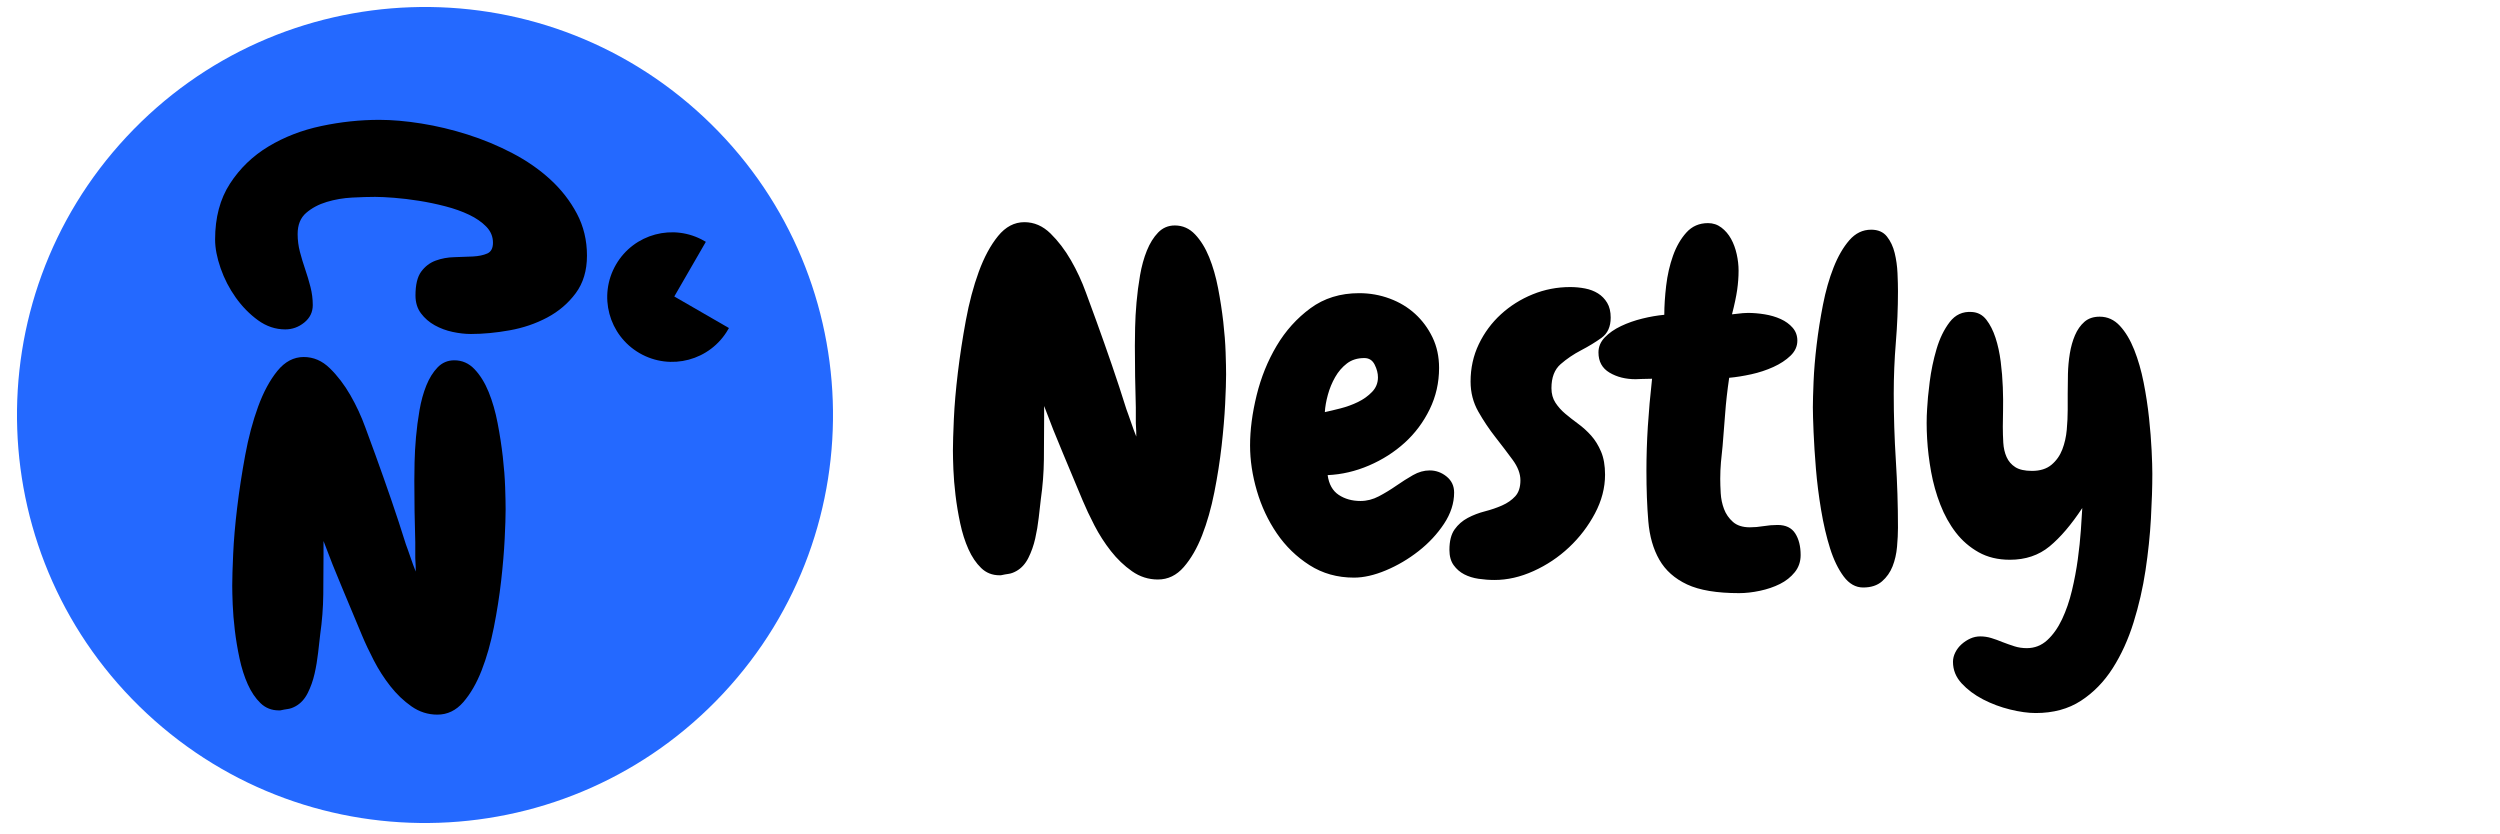
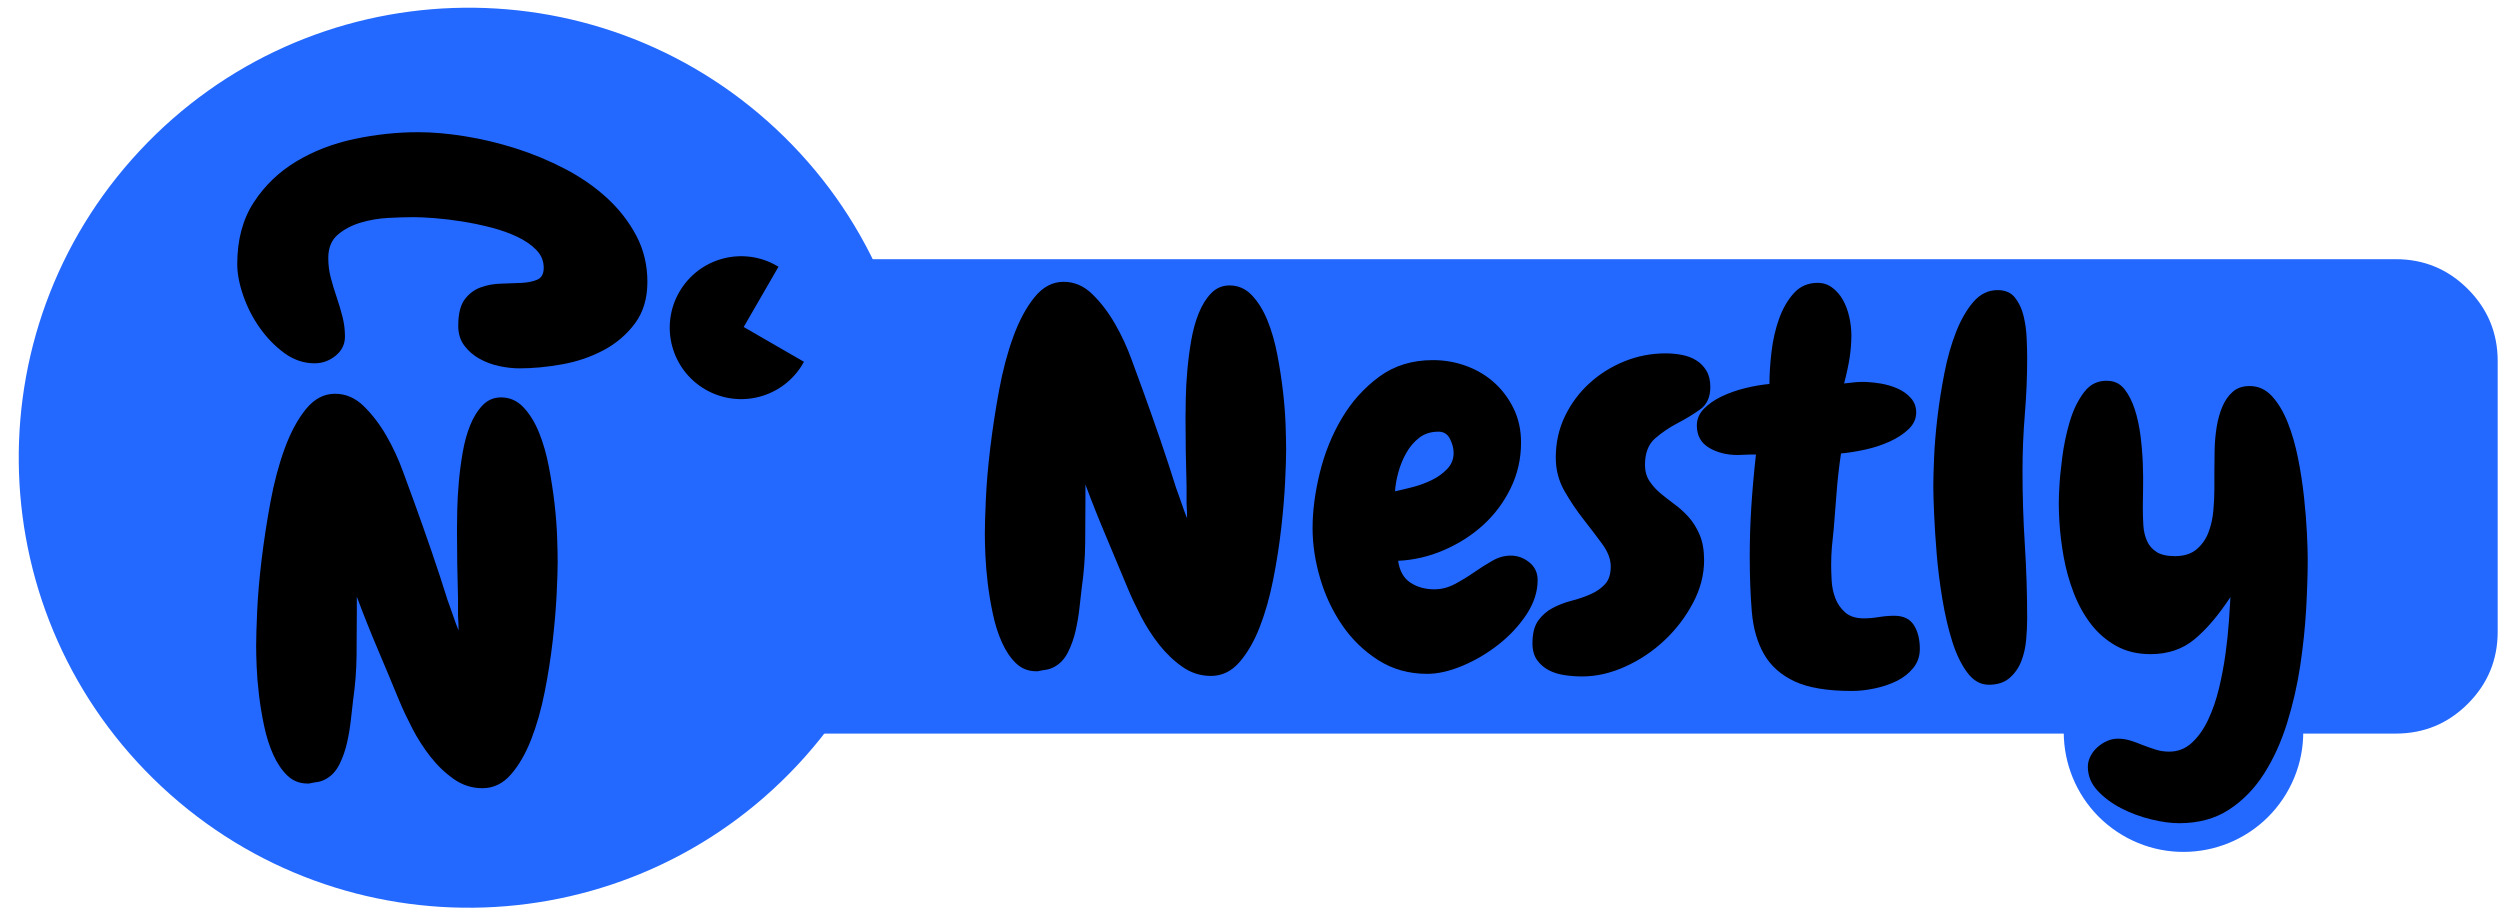
- <svg xmlns="http://www.w3.org/2000/svg" xmlns:ns1="https://sketch.io/dtd/" version="1.1" style="" ns1:metadata="eyJ0aXRsZSI6IjQ1MmIyOGFiLTZkZTQtNDk0Mi05MzIxLTUxOTRhYjcyMDBkOSIsImRlc2NyaXB0aW9uIjoiTWFkZSB3aXRoIFNrZXRjaHBhZCAtIGh0dHBzOi8vc2tldGNoLmlvL3NrZXRjaHBhZCIsIm1ldGFkYXRhIjp7fSwiY2xpcFBhdGgiOnsiZW5hYmxlZCI6dHJ1ZSwic3R5bGUiOnsic3Ryb2tlU3R5bGUiOiJibGFjayIsImxpbmVXaWR0aCI6MX19LCJleHBvcnREUEkiOjcyLCJleHBvcnRGb3JtYXQiOiJwbmciLCJleHBvcnRRdWFsaXR5IjowLjk1LCJ1bml0cyI6InB4Iiwid2lkdGgiOjE1MDAsImhlaWdodCI6NTAwLCJwYWdlcyI6eyJsZW5ndGgiOjEsImRhdGEiOlt7IndpZHRoIjoxNTAwLCJoZWlnaHQiOjUwMH1dfX0=" width="1500" height="500" viewBox="0 0 1500 500" ns1:version="5.1.316">
-   <path ns1:tool="rectangle" style="fill: transparent; mix-blend-mode: source-over; fill-opacity: 1; fill-rule: nonzero; vector-effect: non-scaling-stroke;" d="M0 0 L1500 0 1500 500 0 500 z" />
+ <svg xmlns="http://www.w3.org/2000/svg" xmlns:ns1="https://sketch.io/dtd/" version="1.1" style="" ns1:metadata="eyJ0aXRsZSI6IjQ1MmIyOGFiLTZkZTQtNDk0Mi05MzIxLTUxOTRhYjcyMDBkOSIsImRlc2NyaXB0aW9uIjoiTWFkZSB3aXRoIFNrZXRjaHBhZCAtIGh0dHBzOi8vc2tldGNoLmlvL3NrZXRjaHBhZCIsIm1ldGFkYXRhIjp7fSwiY2xpcFBhdGgiOnsiZW5hYmxlZCI6dHJ1ZSwic3R5bGUiOnsic3Ryb2tlU3R5bGUiOiJibGFjayIsImxpbmVXaWR0aCI6MX19LCJleHBvcnREUEkiOjcyLCJleHBvcnRGb3JtYXQiOiJwbmciLCJleHBvcnRRdWFsaXR5IjowLjk1LCJ1bml0cyI6InB4Iiwid2lkdGgiOjEzNjAsImhlaWdodCI6NTAwLCJwYWdlcyI6eyJsZW5ndGgiOjEsImRhdGEiOlt7IndpZHRoIjoxMzYwLCJoZWlnaHQiOjUwMH1dfX0=" width="1360" height="500" viewBox="0 0 1360 500" ns1:version="5.1.316">
+   <path ns1:tool="rectangle" style="fill: transparent; mix-blend-mode: source-over; fill-opacity: 1; fill-rule: nonzero; vector-effect: non-scaling-stroke;" d="M0 0 L1360 0 1360 500 0 500 z" />
+   <path ns1:tool="circle" style="fill: #2469ff; stroke: #4a87ff; mix-blend-mode: source-over; paint-order: stroke fill markers; fill-opacity: 1; fill-rule: nonzero; stroke-alignment: center; stroke-dasharray: none; stroke-dashoffset: 0; stroke-linecap: round; stroke-linejoin: miter; stroke-miterlimit: 4; stroke-opacity: 1; stroke-width: 0.01; vector-effect: non-scaling-stroke;" d="M63.61 0 C98.74 0 127.22 28.48 127.22 63.61 127.22 98.74 98.74 127.22 63.61 127.22 28.48 127.22 0 98.74 0 63.61 0 28.48 28.48 0 63.61 0 z" transform="matrix(-0.5268462,0.8780757,-0.8780757,-0.5268462,1277.19,375.9526)" />
+   <path ns1:tool="rectangle" style="fill: #2469ff; stroke: #4a87ff; mix-blend-mode: source-over; paint-order: stroke fill markers; fill-opacity: 1; fill-rule: nonzero; stroke-alignment: center; stroke-dasharray: none; stroke-dashoffset: 0; stroke-linecap: round; stroke-linejoin: miter; stroke-miterlimit: 4; stroke-opacity: 1; stroke-width: 0.01; vector-effect: non-scaling-stroke;" d="M52.05 0 L894.31 0 Q915.87 0 931.12 21.22 946.36 42.43 946.36 72.44 L946.36 264.84 Q946.36 294.84 931.12 316.06 915.87 337.27 894.31 337.27 L52.05 337.27 Q30.49 337.27 15.25 316.06 0 294.84 0 264.84 L0 72.44 Q0 42.43 15.25 21.22 30.49 0 52.05 0 z" transform="matrix(1.064861,0,0,0.7651715,351,141)" />
  <path ns1:tool="circle" style="fill: #2469ff; stroke: #4a87ff; mix-blend-mode: source-over; paint-order: stroke fill markers; fill-opacity: 1; fill-rule: nonzero; stroke-alignment: center; stroke-dasharray: none; stroke-dashoffset: 0; stroke-linecap: round; stroke-linejoin: miter; stroke-miterlimit: 4; stroke-opacity: 1; stroke-width: 0.01; vector-effect: non-scaling-stroke;" d="M244.81 0 C380.01 0 489.61 109.6 489.61 244.81 489.61 380.01 380.01 489.61 244.81 489.61 109.6 489.61 0 380.01 0 244.81 0 109.6 109.6 0 244.81 0 z" transform="matrix(0.6821727,-0.7311911,0.7311911,0.6821727,-91,261)" />
  <g ns1:tool="fancyText" style="mix-blend-mode: source-over;" transform="matrix(1.514629,2.690522264953926e-15,-2.690522264953926e-15,1.514629,55.06892,178.4015)">
    <g ns1:uid="1" style="">
      <g ns1:uid="2" style="">
        <path d="M 163.937 84.034L 163.937 84.034L 163.937 84.034Q 163.937 88.135 163.564 95.684L 163.564 95.684L 163.564 95.684Q 163.191 103.233 162.166 112.274L 162.166 112.274L 162.166 112.274Q 161.141 121.314 159.277 130.727L 159.277 130.727L 159.277 130.727Q 157.413 140.141 154.431 147.783L 154.431 147.783L 154.431 147.783Q 151.448 155.426 147.161 160.365L 147.161 160.365L 147.161 160.365Q 142.874 165.305 136.909 165.305L 136.909 165.305L 136.909 165.305Q 131.317 165.305 126.657 162.043L 126.657 162.043L 126.657 162.043Q 121.997 158.781 118.269 154.028L 118.269 154.028L 118.269 154.028Q 114.541 149.274 111.745 143.869L 111.745 143.869L 111.745 143.869Q 108.949 138.463 107.085 133.989L 107.085 133.989L 107.085 133.989Q 103.17 124.483 99.256 115.256L 99.256 115.256L 99.256 115.256Q 95.341 106.029 91.8 96.523L 91.8 96.523L 91.8 101.742L 91.8 101.742Q 91.8 109.757 91.706 117.679L 91.706 117.679L 91.706 117.679Q 91.613 125.601 90.495 133.43L 90.495 133.43L 90.495 133.43Q 90.122 136.599 89.656 140.793L 89.656 140.793L 89.656 140.793Q 89.19 144.987 88.258 149.088L 88.258 149.088L 88.258 149.088Q 87.326 153.189 85.555 156.73L 85.555 156.73L 85.555 156.73Q 83.784 160.272 80.802 161.95L 80.802 161.95L 80.802 161.95Q 79.124 162.882 77.726 163.068L 77.726 163.068L 77.726 163.068Q 76.328 163.254 74.651 163.627L 74.651 163.627L 74.092 163.627L 74.092 163.627Q 69.804 163.627 66.822 160.738L 66.822 160.738L 66.822 160.738Q 63.839 157.849 61.789 153.282L 61.789 153.282L 61.789 153.282Q 59.739 148.715 58.527 143.03L 58.527 143.03L 58.527 143.03Q 57.315 137.345 56.663 131.846L 56.663 131.846L 56.663 131.846Q 56.011 126.347 55.824 121.687L 55.824 121.687L 55.824 121.687Q 55.638 117.027 55.638 114.231L 55.638 114.231L 55.638 114.231Q 55.638 109.944 56.011 101.649L 56.011 101.649L 56.011 101.649Q 56.383 93.354 57.595 83.288L 57.595 83.288L 57.595 83.288Q 58.807 73.223 60.764 62.598L 60.764 62.598L 60.764 62.598Q 62.721 51.973 65.89 43.305L 65.89 43.305L 65.89 43.305Q 69.059 34.637 73.532 29.139L 73.532 29.139L 73.532 29.139Q 78.006 23.64 83.971 23.64L 83.971 23.64L 83.971 23.64Q 89.749 23.64 94.316 28.113L 94.316 28.113L 94.316 28.113Q 98.883 32.587 102.425 38.738L 102.425 38.738L 102.425 38.738Q 105.966 44.89 108.389 51.6L 108.389 51.6L 108.389 51.6Q 110.813 58.31 112.49 62.784L 112.49 62.784L 112.49 62.784Q 115.659 71.545 118.641 80.213L 118.641 80.213L 118.641 80.213Q 121.624 88.88 124.42 97.828L 124.42 97.828L 124.42 97.828Q 124.606 98.2 125.166 99.878L 125.166 99.878L 125.166 99.878Q 125.725 101.556 126.47 103.606L 126.47 103.606L 126.47 103.606Q 127.216 105.843 128.334 108.639L 128.334 108.639L 128.334 108.639Q 128.334 106.216 128.241 105.19L 128.241 105.19L 128.241 105.19Q 128.148 104.165 128.148 103.326L 128.148 103.326L 128.148 103.326Q 128.148 102.488 128.148 101.183L 128.148 101.183L 128.148 101.183Q 128.148 99.878 128.148 97.082L 128.148 97.082L 128.148 97.082Q 127.962 90.931 127.868 84.779L 127.868 84.779L 127.868 84.779Q 127.775 78.628 127.775 72.663L 127.775 72.663L 127.775 72.663Q 127.775 70.054 127.868 65.394L 127.868 65.394L 127.868 65.394Q 127.962 60.734 128.428 55.421L 128.428 55.421L 128.428 55.421Q 128.894 50.109 129.826 44.703L 129.826 44.703L 129.826 44.703Q 130.758 39.297 132.528 34.917L 132.528 34.917L 132.528 34.917Q 134.299 30.537 137.002 27.741L 137.002 27.741L 137.002 27.741Q 139.705 24.945 143.619 24.945L 143.619 24.945L 143.619 24.945Q 148.279 24.945 151.635 28.486L 151.635 28.486L 151.635 28.486Q 154.99 32.028 157.227 37.527L 157.227 37.527L 157.227 37.527Q 159.463 43.026 160.768 49.829L 160.768 49.829L 160.768 49.829Q 162.073 56.633 162.819 63.157L 162.819 63.157L 162.819 63.157Q 163.564 69.681 163.751 75.273L 163.751 75.273L 163.751 75.273Q 163.937 80.865 163.937 84.034Z" ns1:uid="3" style="fill: #000000; paint-order: stroke fill markers;" />
      </g>
    </g>
  </g>
  <g ns1:tool="fancyText" style="mix-blend-mode: source-over;" transform="matrix(2.43074446859196e-14,1.514629,-1.514629,2.43074446859196e-14,384.8823,12.93108)">
    <g ns1:uid="1" style="">
      <g ns1:uid="2" style="">
        <path d="M 123.766 67.545L 123.766 67.545L 123.766 67.545Q 123.766 70.996 122.948 74.811L 122.948 74.811L 122.948 74.811Q 122.131 78.625 120.314 81.895L 120.314 81.895L 120.314 81.895Q 118.498 85.164 115.592 87.344L 115.592 87.344L 115.592 87.344Q 112.686 89.523 108.508 89.523L 108.508 89.523L 108.508 89.523Q 102.15 89.523 99.062 87.253L 99.062 87.253L 99.062 87.253Q 95.975 84.982 94.703 81.531L 94.703 81.531L 94.703 81.531Q 93.432 78.08 93.341 74.175L 93.341 74.175L 93.341 74.175Q 93.25 70.27 93.068 66.818L 93.068 66.818L 93.068 66.818Q 92.887 63.367 91.888 61.097L 91.888 61.097L 91.888 61.097Q 90.889 58.826 87.619 58.826L 87.619 58.826L 87.619 58.826Q 83.986 58.826 81.262 61.46L 81.262 61.46L 81.262 61.46Q 78.537 64.094 76.539 68.271L 76.539 68.271L 76.539 68.271Q 74.541 72.449 73.179 77.717L 73.179 77.717L 73.179 77.717Q 71.816 82.984 70.999 88.161L 70.999 88.161L 70.999 88.161Q 70.182 93.338 69.818 97.97L 69.818 97.97L 69.818 97.97Q 69.455 102.602 69.455 105.508L 69.455 105.508L 69.455 105.508Q 69.455 109.322 69.728 114.59L 69.728 114.59L 69.728 114.59Q 70 119.857 71.453 124.671L 71.453 124.671L 71.453 124.671Q 72.906 129.484 75.812 132.845L 75.812 132.845L 75.812 132.845Q 78.719 136.205 84.168 136.205L 84.168 136.205L 84.168 136.205Q 87.801 136.205 91.252 135.297L 91.252 135.297L 91.252 135.297Q 94.703 134.389 98.154 133.208L 98.154 133.208L 98.154 133.208Q 101.605 132.027 105.147 131.119L 105.147 131.119L 105.147 131.119Q 108.689 130.211 112.322 130.211L 112.322 130.211L 112.322 130.211Q 116.5 130.211 119.225 133.571L 119.225 133.571L 119.225 133.571Q 121.949 136.932 121.949 141.109L 121.949 141.109L 121.949 141.109Q 121.949 146.922 118.316 151.917L 118.316 151.917L 118.316 151.917Q 114.684 156.912 109.325 160.727L 109.325 160.727L 109.325 160.727Q 103.967 164.541 97.7 166.721L 97.7 166.721L 97.7 166.721Q 91.434 168.9 86.348 168.9L 86.348 168.9L 86.348 168.9Q 73.27 168.9 64.188 162.997L 64.188 162.997L 64.188 162.997Q 55.105 157.094 49.475 147.739L 49.475 147.739L 49.475 147.739Q 43.844 138.385 41.392 126.851L 41.392 126.851L 41.392 126.851Q 38.939 115.316 38.939 103.873L 38.939 103.873L 38.939 103.873Q 38.939 96.244 40.393 87.162L 40.393 87.162L 40.393 87.162Q 41.846 78.08 44.752 68.907L 44.752 68.907L 44.752 68.907Q 47.658 59.734 52.108 51.197L 52.108 51.197L 52.108 51.197Q 56.559 42.66 62.553 36.121L 62.553 36.121L 62.553 36.121Q 68.547 29.582 76.085 25.586L 76.085 25.586L 76.085 25.586Q 83.623 21.59 92.705 21.59L 92.705 21.59L 92.705 21.59Q 101.605 21.59 107.6 26.04L 107.6 26.04L 107.6 26.04Q 113.594 30.49 117.227 37.302L 117.227 37.302L 117.227 37.302Q 120.859 44.113 122.312 52.196L 122.312 52.196L 122.312 52.196Q 123.766 60.279 123.766 67.545Z" ns1:uid="3" style="fill: #000000; paint-order: stroke fill markers;" />
      </g>
    </g>
  </g>
  <path ns1:tool="pie" style="fill: #000000; stroke: #000000; mix-blend-mode: source-over; paint-order: stroke fill markers; fill-opacity: 1; fill-rule: nonzero; stroke-alignment: center; stroke-dasharray: none; stroke-dashoffset: 0; stroke-linecap: round; stroke-linejoin: miter; stroke-miterlimit: 4; stroke-opacity: 1; stroke-width: 2; vector-effect: non-scaling-stroke;" d="M25 25 L25 0 C38.81 0 50 11.19 50 25 50 38.81 38.81 50 25 50 11.19 50 0 38.81 0 25 z" transform="matrix(-0.7573147,1.311708,-1.311708,-0.7573147,454.9311,164.394)" />
-   <g ns1:tool="fancyText" style="mix-blend-mode: source-over;" transform="matrix(1,1.7763568394002505e-15,-1.7763568394002505e-15,1,534,97)">
+   <g ns1:tool="fancyText" style="mix-blend-mode: source-over;" transform="matrix(1,1.7763568394002505e-15,-1.7763568394002505e-15,1,498,117)">
    <g ns1:uid="1" style="">
      <g ns1:uid="2" style="">
        <path d="M 201.654 127.704L 201.654 127.704L 201.654 127.704Q 201.654 133.911 201.089 145.336L 201.089 145.336L 201.089 145.336Q 200.525 156.761 198.974 170.443L 198.974 170.443L 198.974 170.443Q 197.422 184.125 194.601 198.372L 194.601 198.372L 194.601 198.372Q 191.78 212.618 187.266 224.184L 187.266 224.184L 187.266 224.184Q 182.753 235.75 176.264 243.226L 176.264 243.226L 176.264 243.226Q 169.776 250.702 160.748 250.702L 160.748 250.702L 160.748 250.702Q 152.285 250.702 145.233 245.765L 145.233 245.765L 145.233 245.765Q 138.18 240.828 132.538 233.635L 132.538 233.635L 132.538 233.635Q 126.896 226.441 122.664 218.26L 122.664 218.26L 122.664 218.26Q 118.433 210.079 115.612 203.308L 115.612 203.308L 115.612 203.308Q 109.688 188.921 103.763 174.957L 103.763 174.957L 103.763 174.957Q 97.839 160.993 92.479 146.605L 92.479 146.605L 92.479 154.504L 92.479 154.504Q 92.479 166.635 92.338 178.624L 92.338 178.624L 92.338 178.624Q 92.197 190.614 90.504 202.462L 90.504 202.462L 90.504 202.462Q 89.94 207.258 89.235 213.605L 89.235 213.605L 89.235 213.605Q 88.53 219.953 87.119 226.159L 87.119 226.159L 87.119 226.159Q 85.709 232.365 83.029 237.725L 83.029 237.725L 83.029 237.725Q 80.349 243.085 75.835 245.624L 75.835 245.624L 75.835 245.624Q 73.296 247.035 71.18 247.317L 71.18 247.317L 71.18 247.317Q 69.065 247.599 66.526 248.163L 66.526 248.163L 65.679 248.163L 65.679 248.163Q 59.191 248.163 54.677 243.79L 54.677 243.79L 54.677 243.79Q 50.164 239.418 47.06 232.506L 47.06 232.506L 47.06 232.506Q 43.957 225.595 42.124 216.991L 42.124 216.991L 42.124 216.991Q 40.29 208.386 39.302 200.064L 39.302 200.064L 39.302 200.064Q 38.315 191.742 38.033 184.69L 38.033 184.69L 38.033 184.69Q 37.751 177.637 37.751 173.405L 37.751 173.405L 37.751 173.405Q 37.751 166.917 38.315 154.363L 38.315 154.363L 38.315 154.363Q 38.879 141.81 40.713 126.576L 40.713 126.576L 40.713 126.576Q 42.547 111.342 45.509 95.262L 45.509 95.262L 45.509 95.262Q 48.471 79.182 53.267 66.065L 53.267 66.065L 53.267 66.065Q 58.062 52.947 64.833 44.625L 64.833 44.625L 64.833 44.625Q 71.603 36.303 80.631 36.303L 80.631 36.303L 80.631 36.303Q 89.376 36.303 96.288 43.073L 96.288 43.073L 96.288 43.073Q 103.199 49.844 108.559 59.153L 108.559 59.153L 108.559 59.153Q 113.919 68.463 117.586 78.618L 117.586 78.618L 117.586 78.618Q 121.254 88.774 123.793 95.545L 123.793 95.545L 123.793 95.545Q 128.589 108.803 133.102 121.921L 133.102 121.921L 133.102 121.921Q 137.616 135.039 141.847 148.58L 141.847 148.58L 141.847 148.58Q 142.13 149.144 142.976 151.683L 142.976 151.683L 142.976 151.683Q 143.822 154.222 144.951 157.325L 144.951 157.325L 144.951 157.325Q 146.079 160.711 147.772 164.942L 147.772 164.942L 147.772 164.942Q 147.772 161.275 147.631 159.723L 147.631 159.723L 147.631 159.723Q 147.49 158.172 147.49 156.902L 147.49 156.902L 147.49 156.902Q 147.49 155.633 147.49 153.658L 147.49 153.658L 147.49 153.658Q 147.49 151.683 147.49 147.452L 147.49 147.452L 147.49 147.452Q 147.207 138.142 147.066 128.833L 147.066 128.833L 147.066 128.833Q 146.925 119.523 146.925 110.496L 146.925 110.496L 146.925 110.496Q 146.925 106.547 147.066 99.494L 147.066 99.494L 147.066 99.494Q 147.207 92.441 147.913 84.401L 147.913 84.401L 147.913 84.401Q 148.618 76.361 150.029 68.18L 150.029 68.18L 150.029 68.18Q 151.439 59.999 154.119 53.37L 154.119 53.37L 154.119 53.37Q 156.799 46.74 160.89 42.509L 160.89 42.509L 160.89 42.509Q 164.98 38.277 170.904 38.277L 170.904 38.277L 170.904 38.277Q 177.957 38.277 183.035 43.637L 183.035 43.637L 183.035 43.637Q 188.113 48.997 191.498 57.319L 191.498 57.319L 191.498 57.319Q 194.883 65.641 196.858 75.938L 196.858 75.938L 196.858 75.938Q 198.833 86.235 199.961 96.109L 199.961 96.109L 199.961 96.109Q 201.089 105.982 201.372 114.446L 201.372 114.446L 201.372 114.446Q 201.654 122.909 201.654 127.704ZZM 338.474 198.513L 338.474 198.513L 338.474 198.513Q 338.474 208.104 332.409 217.273L 332.409 217.273L 332.409 217.273Q 326.344 226.441 317.175 233.635L 317.175 233.635L 317.175 233.635Q 308.007 240.828 297.569 245.201L 297.569 245.201L 297.569 245.201Q 287.131 249.574 278.386 249.574L 278.386 249.574L 278.386 249.574Q 263.435 249.574 251.727 242.098L 251.727 242.098L 251.727 242.098Q 240.02 234.622 232.121 223.056L 232.121 223.056L 232.121 223.056Q 224.222 211.489 220.131 197.525L 220.131 197.525L 220.131 197.525Q 216.041 183.561 216.041 170.302L 216.041 170.302L 216.041 170.302Q 216.041 156.197 219.99 140.117L 219.99 140.117L 219.99 140.117Q 223.94 124.037 231.98 110.496L 231.98 110.496L 231.98 110.496Q 240.02 96.955 252.291 87.928L 252.291 87.928L 252.291 87.928Q 264.563 78.9 281.489 78.9L 281.489 78.9L 281.489 78.9Q 291.081 78.9 299.826 82.145L 299.826 82.145L 299.826 82.145Q 308.571 85.389 315.06 91.313L 315.06 91.313L 315.06 91.313Q 321.548 97.237 325.498 105.418L 325.498 105.418L 325.498 105.418Q 329.447 113.599 329.447 123.755L 329.447 123.755L 329.447 123.755Q 329.447 137.014 323.805 148.58L 323.805 148.58L 323.805 148.58Q 318.163 160.146 308.853 168.61L 308.853 168.61L 308.853 168.61Q 299.544 177.073 287.413 182.292L 287.413 182.292L 287.413 182.292Q 275.283 187.511 262.588 188.075L 262.588 188.075L 262.588 188.075Q 263.717 196.256 269.218 199.923L 269.218 199.923L 269.218 199.923Q 274.719 203.591 282.336 203.591L 282.336 203.591L 282.336 203.591Q 287.978 203.591 293.338 200.77L 293.338 200.77L 293.338 200.77Q 298.698 197.948 303.775 194.422L 303.775 194.422L 303.775 194.422Q 308.853 190.896 313.79 188.075L 313.79 188.075L 313.79 188.075Q 318.727 185.254 323.805 185.254L 323.805 185.254L 323.805 185.254Q 329.447 185.254 333.961 188.921L 333.961 188.921L 333.961 188.921Q 338.474 192.588 338.474 198.513ZZM 292.773 129.397L 292.773 129.397L 292.773 129.397Q 292.773 125.73 290.799 121.78L 290.799 121.78L 290.799 121.78Q 288.824 117.831 284.592 117.831L 284.592 117.831L 284.592 117.831Q 278.386 117.831 274.154 121.075L 274.154 121.075L 274.154 121.075Q 269.923 124.319 267.102 129.256L 267.102 129.256L 267.102 129.256Q 264.281 134.193 262.729 139.835L 262.729 139.835L 262.729 139.835Q 261.178 145.477 260.896 150.273L 260.896 150.273L 260.896 150.273Q 264.845 149.426 270.346 148.016L 270.346 148.016L 270.346 148.016Q 275.847 146.605 280.784 144.208L 280.784 144.208L 280.784 144.208Q 285.721 141.81 289.247 138.142L 289.247 138.142L 289.247 138.142Q 292.773 134.475 292.773 129.397ZZM 432.415 93.57L 432.415 93.57L 432.415 93.57Q 432.415 101.751 426.914 105.7L 426.914 105.7L 426.914 105.7Q 421.413 109.65 414.643 113.176L 414.643 113.176L 414.643 113.176Q 407.872 116.702 402.371 121.498L 402.371 121.498L 402.371 121.498Q 396.87 126.294 396.87 135.885L 396.87 135.885L 396.87 135.885Q 396.87 140.963 399.268 144.631L 399.268 144.631L 399.268 144.631Q 401.666 148.298 405.192 151.26L 405.192 151.26L 405.192 151.26Q 408.718 154.222 412.95 157.325L 412.95 157.325L 412.95 157.325Q 417.181 160.429 420.708 164.378L 420.708 164.378L 420.708 164.378Q 424.234 168.327 426.632 173.97L 426.632 173.97L 426.632 173.97Q 429.03 179.612 429.03 187.793L 429.03 187.793L 429.03 187.793Q 429.03 199.641 422.965 211.066L 422.965 211.066L 422.965 211.066Q 416.899 222.492 407.449 231.378L 407.449 231.378L 407.449 231.378Q 397.998 240.264 386.15 245.624L 386.15 245.624L 386.15 245.624Q 374.302 250.984 362.735 250.984L 362.735 250.984L 362.735 250.984Q 357.94 250.984 353.144 250.279L 353.144 250.279L 353.144 250.279Q 348.348 249.574 344.54 247.599L 344.54 247.599L 344.54 247.599Q 340.731 245.624 338.192 242.098L 338.192 242.098L 338.192 242.098Q 335.653 238.572 335.653 232.929L 335.653 232.929L 335.653 232.929Q 335.653 225.03 338.756 220.658L 338.756 220.658L 338.756 220.658Q 341.86 216.285 346.655 213.746L 346.655 213.746L 346.655 213.746Q 351.451 211.207 356.952 209.797L 356.952 209.797L 356.952 209.797Q 362.453 208.386 367.249 206.271L 367.249 206.271L 367.249 206.271Q 372.045 204.155 375.148 200.77L 375.148 200.77L 375.148 200.77Q 378.251 197.384 378.251 191.178L 378.251 191.178L 378.251 191.178Q 378.251 185.254 373.596 178.906L 373.596 178.906L 373.596 178.906Q 368.942 172.559 363.3 165.365L 363.3 165.365L 363.3 165.365Q 357.657 158.172 353.003 149.991L 353.003 149.991L 353.003 149.991Q 348.348 141.81 348.348 131.936L 348.348 131.936L 348.348 131.936Q 348.348 119.806 353.285 109.509L 353.285 109.509L 353.285 109.509Q 358.222 99.212 366.544 91.595L 366.544 91.595L 366.544 91.595Q 374.866 83.978 385.586 79.606L 385.586 79.606L 385.586 79.606Q 396.306 75.233 408.154 75.233L 408.154 75.233L 408.154 75.233Q 412.668 75.233 417.04 76.079L 417.04 76.079L 417.04 76.079Q 421.413 76.926 424.798 79.041L 424.798 79.041L 424.798 79.041Q 428.184 81.157 430.299 84.684L 430.299 84.684L 430.299 84.684Q 432.415 88.21 432.415 93.57ZZM 509.43 258.883L 509.43 258.883L 509.43 258.883Q 489.4 258.883 478.257 253.664L 478.257 253.664L 478.257 253.664Q 467.114 248.445 461.613 238.854L 461.613 238.854L 461.613 238.854Q 456.112 229.262 454.983 215.721L 454.983 215.721L 454.983 215.721Q 453.855 202.18 453.855 185.536L 453.855 185.536L 453.855 185.536Q 453.855 172.277 454.701 158.877L 454.701 158.877L 454.701 158.877Q 455.548 145.477 457.24 130.243L 457.24 130.243L 457.24 130.243Q 453.291 130.243 451.034 130.384L 451.034 130.384L 451.034 130.384Q 448.777 130.525 447.367 130.525L 447.367 130.525L 447.367 130.525Q 438.339 130.525 431.71 126.576L 431.71 126.576L 431.71 126.576Q 425.08 122.627 425.08 114.446L 425.08 114.446L 425.08 114.446Q 425.08 109.368 428.889 105.418L 428.889 105.418L 428.889 105.418Q 432.697 101.469 438.621 98.648L 438.621 98.648L 438.621 98.648Q 444.546 95.827 451.457 94.134L 451.457 94.134L 451.457 94.134Q 458.369 92.441 464.575 91.877L 464.575 91.877L 464.575 91.877Q 464.575 83.978 465.703 74.387L 465.703 74.387L 465.703 74.387Q 466.832 64.795 469.794 56.473L 469.794 56.473L 469.794 56.473Q 472.756 48.151 477.834 42.509L 477.834 42.509L 477.834 42.509Q 482.912 36.867 490.811 36.867L 490.811 36.867L 490.811 36.867Q 495.324 36.867 498.851 39.547L 498.851 39.547L 498.851 39.547Q 502.377 42.227 504.634 46.317L 504.634 46.317L 504.634 46.317Q 506.891 50.408 508.019 55.486L 508.019 55.486L 508.019 55.486Q 509.148 60.564 509.148 65.359L 509.148 65.359L 509.148 65.359Q 509.148 71.001 508.301 76.926L 508.301 76.926L 508.301 76.926Q 507.455 82.85 505.198 91.595L 505.198 91.595L 505.198 91.595Q 509.994 91.031 511.686 90.89L 511.686 90.89L 511.686 90.89Q 513.379 90.749 514.79 90.749L 514.79 90.749L 514.79 90.749Q 519.585 90.749 524.804 91.595L 524.804 91.595L 524.804 91.595Q 530.023 92.441 534.396 94.416L 534.396 94.416L 534.396 94.416Q 538.768 96.391 541.59 99.635L 541.59 99.635L 541.59 99.635Q 544.411 102.879 544.411 107.393L 544.411 107.393L 544.411 107.393Q 544.411 112.471 540.32 116.42L 540.32 116.42L 540.32 116.42Q 536.23 120.37 530.023 123.191L 530.023 123.191L 530.023 123.191Q 523.817 126.012 516.764 127.563L 516.764 127.563L 516.764 127.563Q 509.712 129.115 503.505 129.679L 503.505 129.679L 503.505 129.679Q 501.813 141.245 501.108 150.978L 501.108 150.978L 501.108 150.978Q 500.402 160.711 499.556 170.584L 499.556 170.584L 499.556 170.584Q 498.992 175.38 498.569 180.317L 498.569 180.317L 498.569 180.317Q 498.145 185.254 498.145 190.332L 498.145 190.332L 498.145 190.332Q 498.145 193.999 498.428 198.936L 498.428 198.936L 498.428 198.936Q 498.71 203.873 500.402 208.386L 500.402 208.386L 500.402 208.386Q 502.095 212.9 505.762 216.144L 505.762 216.144L 505.762 216.144Q 509.43 219.388 515.918 219.388L 515.918 219.388L 515.918 219.388Q 519.867 219.388 524.099 218.683L 524.099 218.683L 524.099 218.683Q 528.331 217.978 532.562 217.978L 532.562 217.978L 532.562 217.978Q 539.897 217.978 543.141 223.056L 543.141 223.056L 543.141 223.056Q 546.385 228.134 546.385 236.033L 546.385 236.033L 546.385 236.033Q 546.385 241.957 542.859 246.329L 542.859 246.329L 542.859 246.329Q 539.333 250.702 533.973 253.382L 533.973 253.382L 533.973 253.382Q 528.613 256.062 521.983 257.473L 521.983 257.473L 521.983 257.473Q 515.354 258.883 509.43 258.883ZZM 604.781 77.772L 604.781 77.772L 604.781 77.772Q 604.781 93.006 603.511 108.38L 603.511 108.38L 603.511 108.38Q 602.242 123.755 602.242 139.271L 602.242 139.271L 602.242 139.271Q 602.242 159.3 603.511 179.33L 603.511 179.33L 603.511 179.33Q 604.781 199.359 604.781 219.671L 604.781 219.671L 604.781 219.671Q 604.781 224.748 604.217 231.096L 604.217 231.096L 604.217 231.096Q 603.653 237.443 601.537 242.803L 601.537 242.803L 601.537 242.803Q 599.421 248.163 595.189 251.83L 595.189 251.83L 595.189 251.83Q 590.958 255.498 583.905 255.498L 583.905 255.498L 583.905 255.498Q 577.135 255.498 572.198 248.868L 572.198 248.868L 572.198 248.868Q 567.261 242.239 564.017 231.942L 564.017 231.942L 564.017 231.942Q 560.773 221.645 558.657 208.951L 558.657 208.951L 558.657 208.951Q 556.541 196.256 555.554 184.266L 555.554 184.266L 555.554 184.266Q 554.566 172.277 554.143 162.262L 554.143 162.262L 554.143 162.262Q 553.72 152.248 553.72 147.452L 553.72 147.452L 553.72 147.452Q 553.72 142.092 554.143 131.936L 554.143 131.936L 554.143 131.936Q 554.566 121.78 555.977 109.932L 555.977 109.932L 555.977 109.932Q 557.387 98.083 559.785 85.812L 559.785 85.812L 559.785 85.812Q 562.183 73.54 566.133 63.526L 566.133 63.526L 566.133 63.526Q 570.082 53.511 575.583 47.164L 575.583 47.164L 575.583 47.164Q 581.084 40.816 588.701 40.816L 588.701 40.816L 588.701 40.816Q 594.907 40.816 598.151 44.907L 598.151 44.907L 598.151 44.907Q 601.396 48.997 602.806 54.78L 602.806 54.78L 602.806 54.78Q 604.217 60.564 604.499 66.911L 604.499 66.911L 604.499 66.911Q 604.781 73.258 604.781 77.772ZZM 687.438 330.82L 687.438 330.82L 687.438 330.82Q 680.667 330.82 672.063 328.704L 672.063 328.704L 672.063 328.704Q 663.459 326.588 655.842 322.639L 655.842 322.639L 655.842 322.639Q 648.225 318.689 643.006 313.047L 643.006 313.047L 643.006 313.047Q 637.787 307.405 637.787 300.07L 637.787 300.07L 637.787 300.07Q 637.787 297.249 639.198 294.428L 639.198 294.428L 639.198 294.428Q 640.608 291.607 643.006 289.491L 643.006 289.491L 643.006 289.491Q 645.404 287.376 648.225 286.106L 648.225 286.106L 648.225 286.106Q 651.046 284.837 654.149 284.837L 654.149 284.837L 654.149 284.837Q 657.534 284.837 660.779 285.824L 660.779 285.824L 660.779 285.824Q 664.023 286.811 667.408 288.222L 667.408 288.222L 667.408 288.222Q 671.076 289.632 674.602 290.761L 674.602 290.761L 674.602 290.761Q 678.128 291.889 682.078 291.889L 682.078 291.889L 682.078 291.889Q 689.13 291.889 694.349 287.093L 694.349 287.093L 694.349 287.093Q 699.568 282.298 703.235 274.54L 703.235 274.54L 703.235 274.54Q 706.903 266.782 709.16 257.331L 709.16 257.331L 709.16 257.331Q 711.416 247.881 712.686 238.572L 712.686 238.572L 712.686 238.572Q 713.955 229.262 714.52 221.081L 714.52 221.081L 714.52 221.081Q 715.084 212.9 715.366 207.822L 715.366 207.822L 715.366 207.822Q 705.492 222.774 695.76 230.814L 695.76 230.814L 695.76 230.814Q 686.027 238.854 671.922 238.854L 671.922 238.854L 671.922 238.854Q 661.202 238.854 653.162 234.34L 653.162 234.34L 653.162 234.34Q 645.122 229.826 639.48 222.492L 639.48 222.492L 639.48 222.492Q 633.838 215.157 630.17 205.706L 630.17 205.706L 630.17 205.706Q 626.503 196.256 624.669 186.1L 624.669 186.1L 624.669 186.1Q 622.836 175.944 622.271 166.212L 622.271 166.212L 622.271 166.212Q 621.707 156.479 622.271 148.298L 622.271 148.298L 622.271 148.298Q 622.554 142.092 623.823 132.077L 623.823 132.077L 623.823 132.077Q 625.092 122.062 627.914 112.471L 627.914 112.471L 627.914 112.471Q 630.735 102.879 635.812 96.25L 635.812 96.25L 635.812 96.25Q 640.89 89.62 649.071 90.185L 649.071 90.185L 649.071 90.185Q 654.431 90.467 657.817 94.839L 657.817 94.839L 657.817 94.839Q 661.202 99.212 663.318 105.7L 663.318 105.7L 663.318 105.7Q 665.433 112.189 666.421 119.947L 666.421 119.947L 666.421 119.947Q 667.408 127.704 667.69 135.321L 667.69 135.321L 667.69 135.321Q 667.972 142.938 667.831 149.285L 667.831 149.285L 667.831 149.285Q 667.69 155.633 667.69 159.018L 667.69 159.018L 667.69 159.018Q 667.69 163.814 667.972 168.61L 667.972 168.61L 667.972 168.61Q 668.254 173.405 669.947 177.214L 669.947 177.214L 669.947 177.214Q 671.64 181.022 675.166 183.279L 675.166 183.279L 675.166 183.279Q 678.692 185.536 685.181 185.536L 685.181 185.536L 685.181 185.536Q 692.515 185.536 696.888 181.869L 696.888 181.869L 696.888 181.869Q 701.261 178.201 703.376 172.7L 703.376 172.7L 703.376 172.7Q 705.492 167.199 706.056 160.852L 706.056 160.852L 706.056 160.852Q 706.621 154.504 706.621 148.862L 706.621 148.862L 706.621 148.862Q 706.621 144.913 706.621 139.271L 706.621 139.271L 706.621 139.271Q 706.621 133.629 706.762 127.422L 706.762 127.422L 706.762 127.422Q 706.903 121.216 707.89 115.151L 707.89 115.151L 707.89 115.151Q 708.878 109.086 710.993 104.149L 710.993 104.149L 710.993 104.149Q 713.109 99.212 716.635 96.109L 716.635 96.109L 716.635 96.109Q 720.162 93.006 725.804 93.006L 725.804 93.006L 725.804 93.006Q 732.856 93.006 737.934 98.507L 737.934 98.507L 737.934 98.507Q 743.012 104.008 746.538 112.894L 746.538 112.894L 746.538 112.894Q 750.065 121.78 752.181 132.5L 752.181 132.5L 752.181 132.5Q 754.296 143.22 755.425 153.799L 755.425 153.799L 755.425 153.799Q 756.553 164.378 756.976 173.264L 756.976 173.264L 756.976 173.264Q 757.399 182.151 757.399 187.228L 757.399 187.228L 757.399 187.228Q 757.399 199.077 756.553 214.169L 756.553 214.169L 756.553 214.169Q 755.707 229.262 753.309 245.201L 753.309 245.201L 753.309 245.201Q 750.911 261.14 746.115 276.515L 746.115 276.515L 746.115 276.515Q 741.32 291.889 733.562 304.02L 733.562 304.02L 733.562 304.02Q 725.804 316.15 714.52 323.485L 714.52 323.485L 714.52 323.485Q 703.235 330.82 687.438 330.82Z" ns1:uid="3" style="fill: #000000; paint-order: stroke fill markers;" />
      </g>
    </g>
  </g>
</svg>
